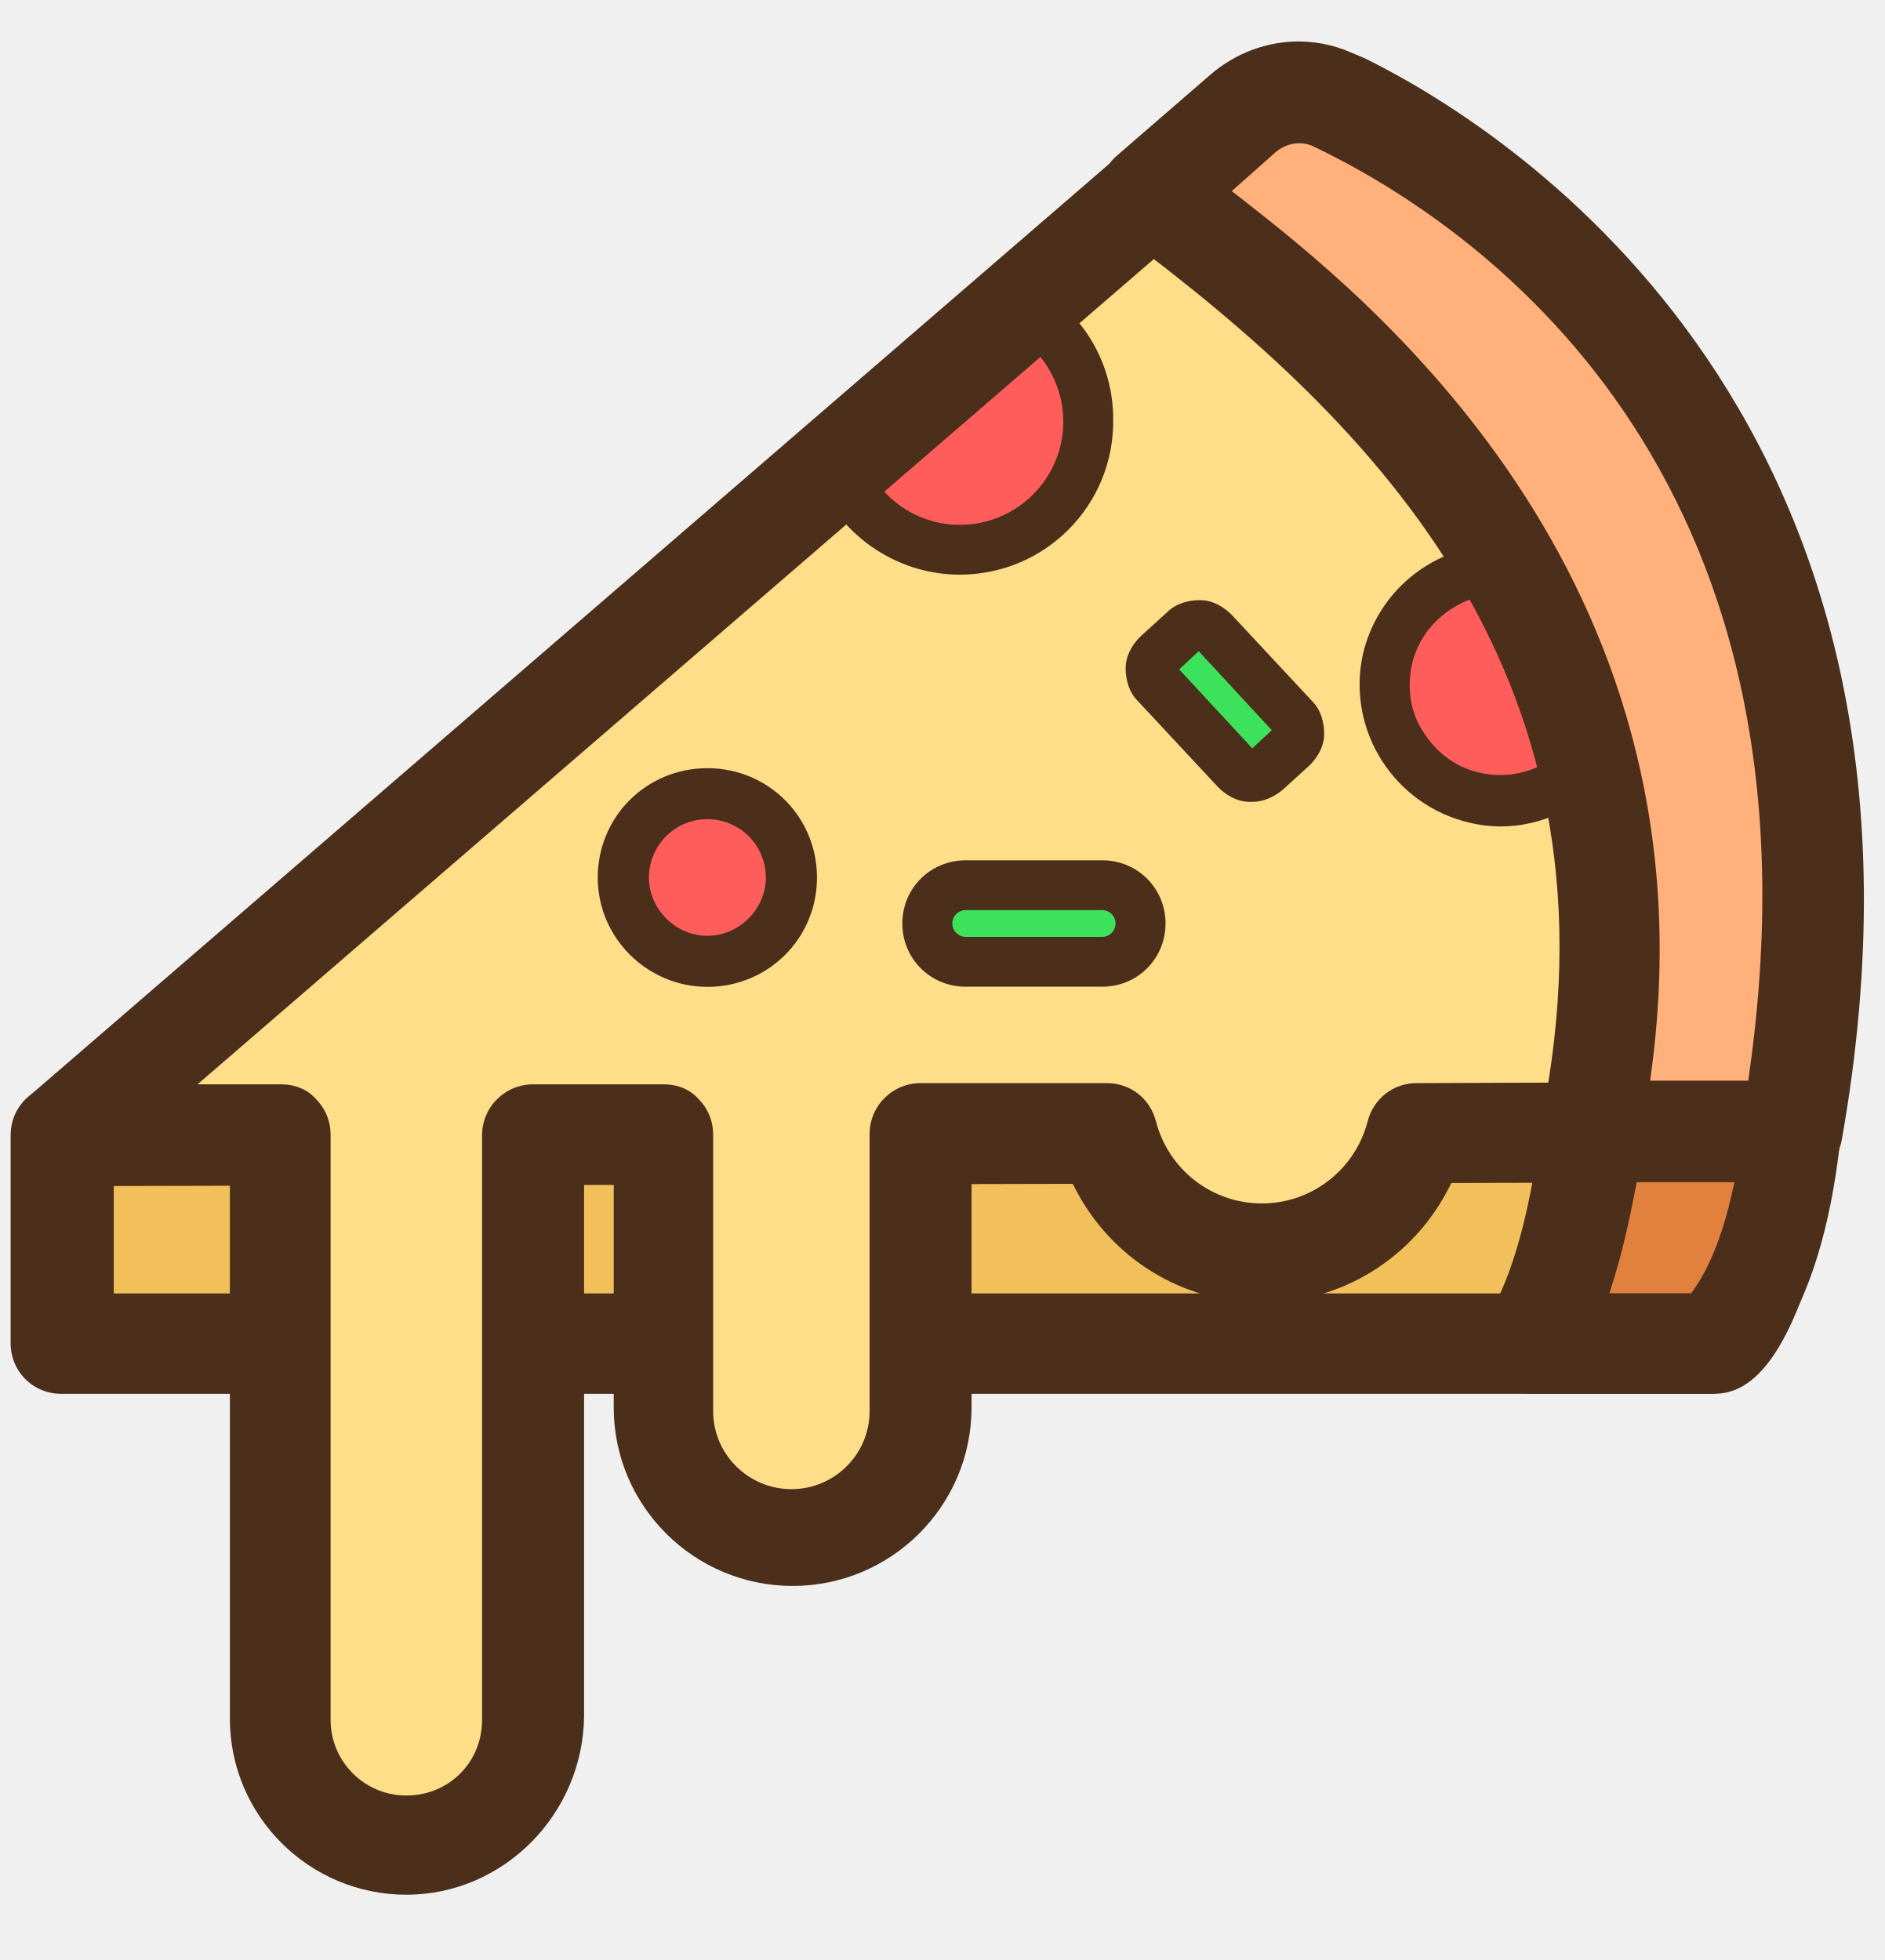
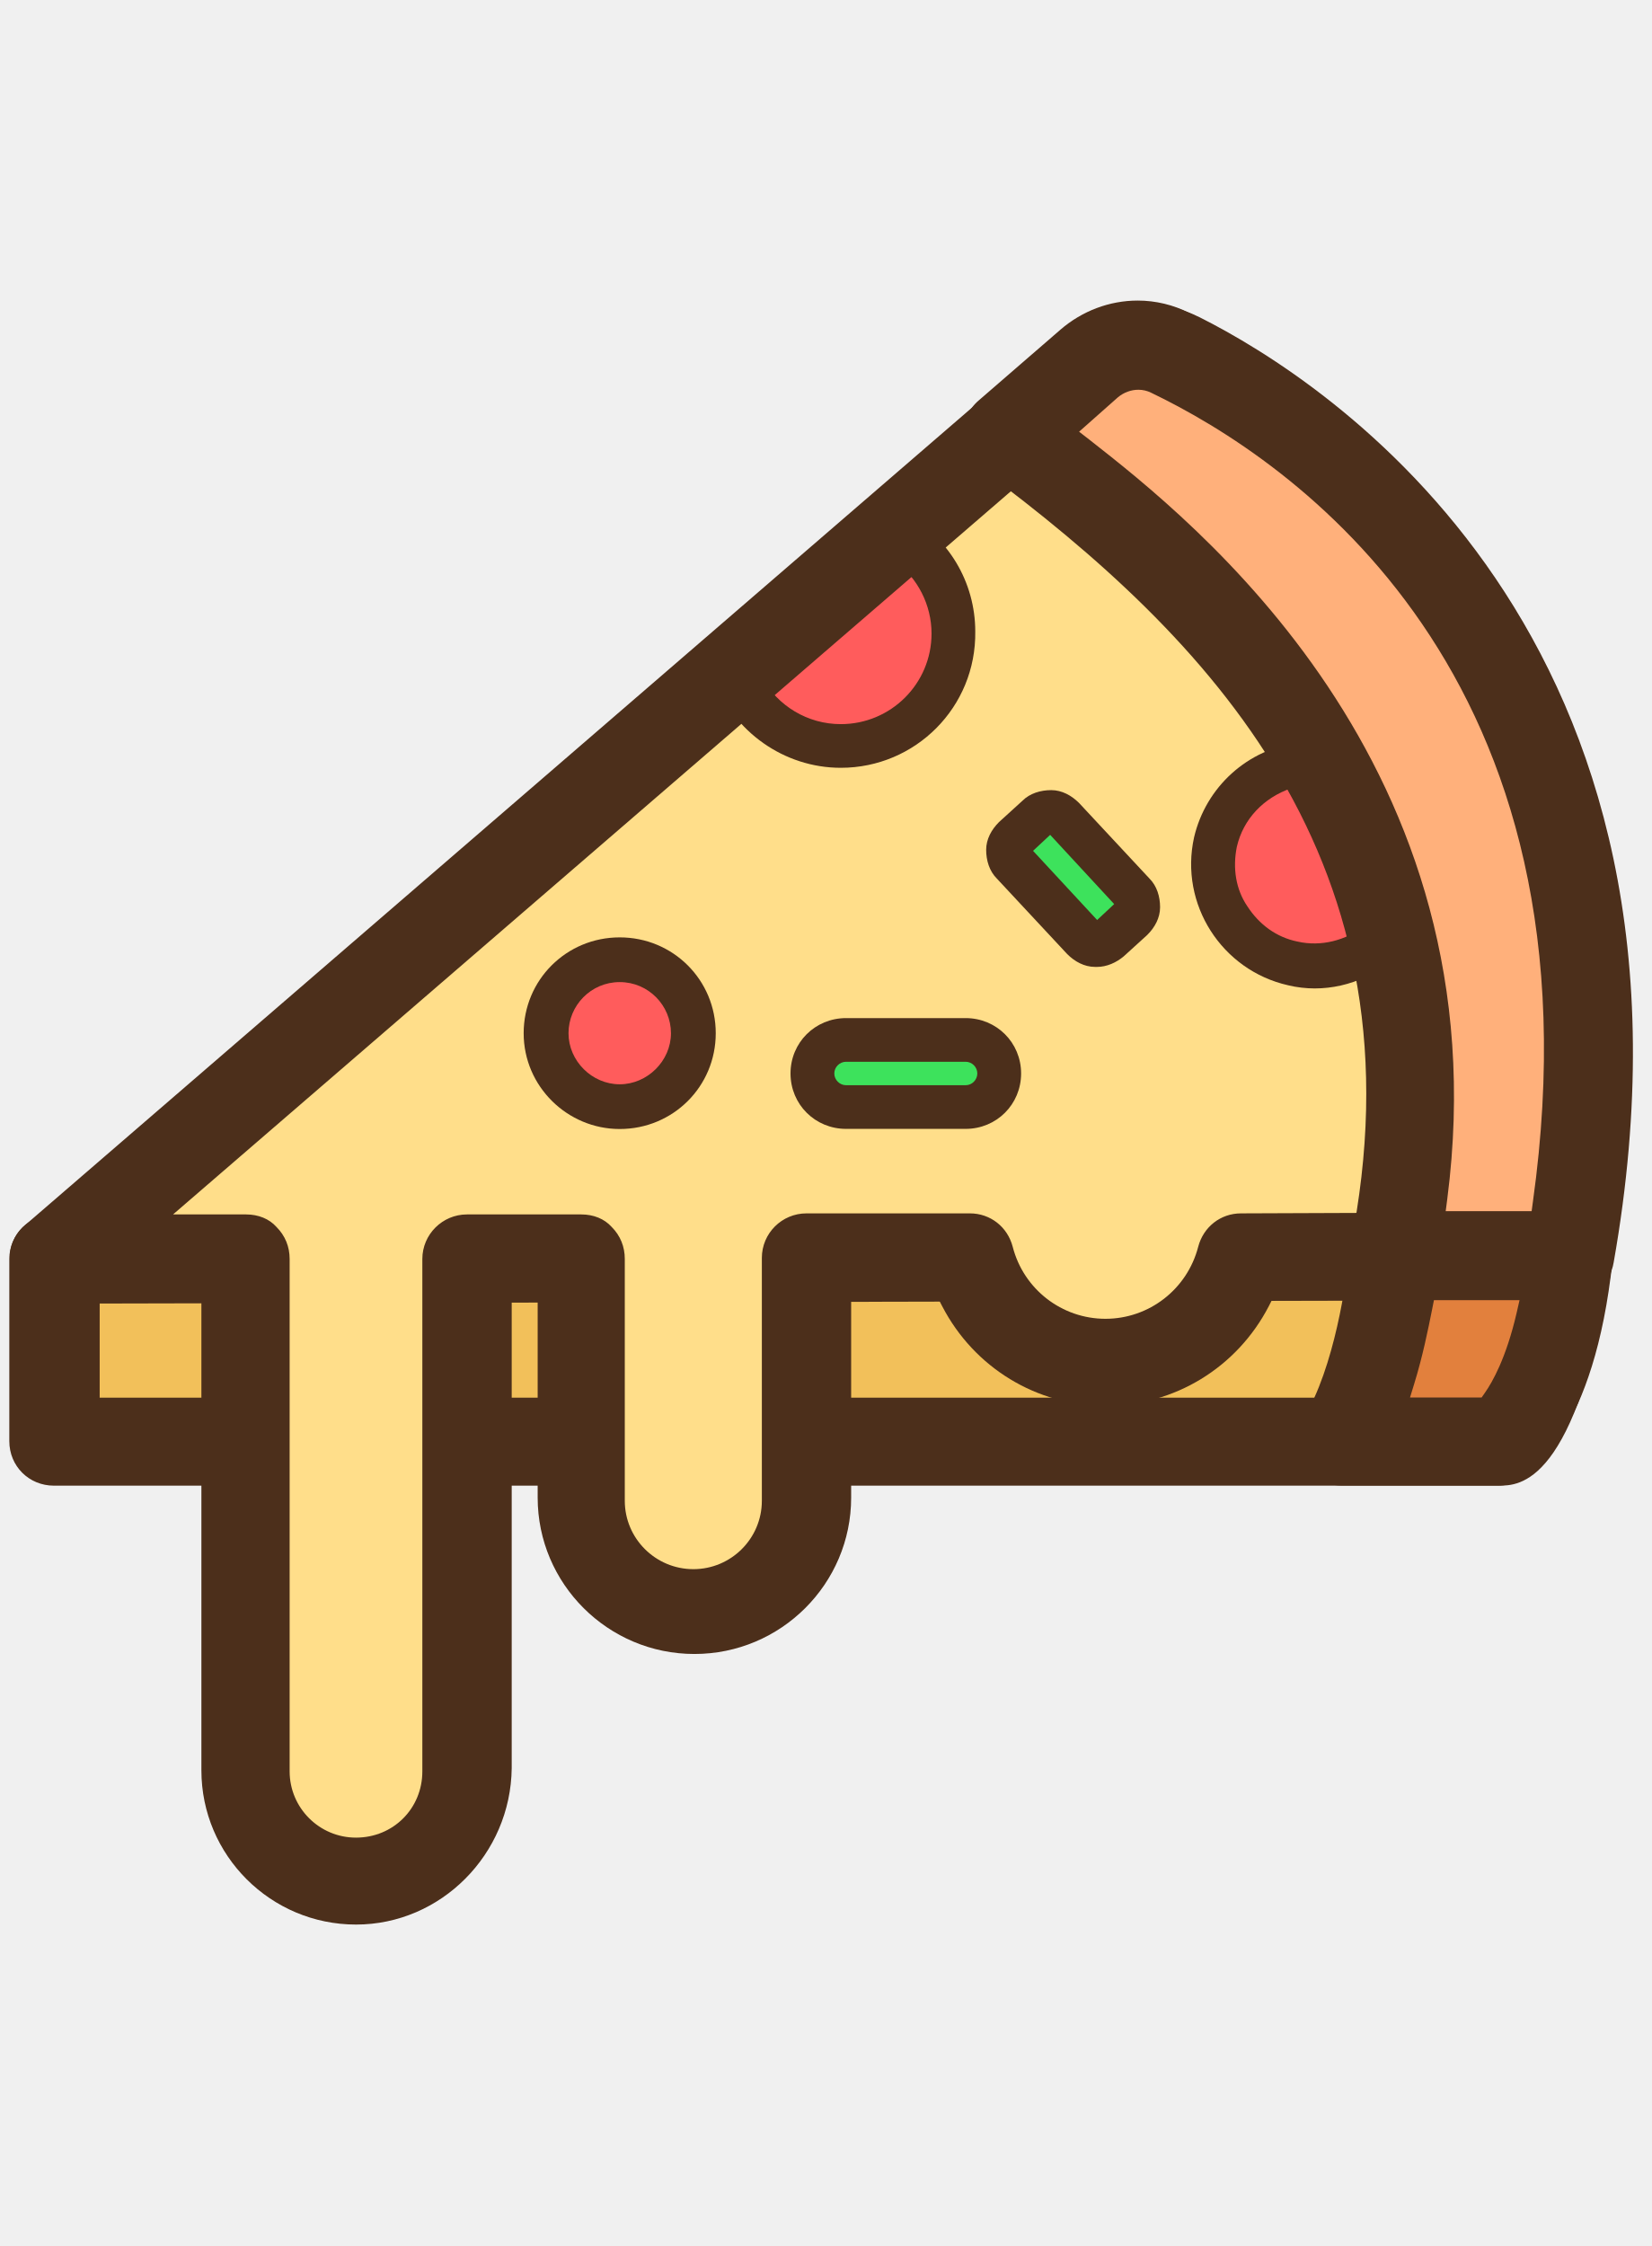
- <svg xmlns="http://www.w3.org/2000/svg" width="25" height="26" viewBox="0 0 25 26" fill="none">
+ <svg xmlns="http://www.w3.org/2000/svg" width="25" height="34" viewBox="0 0 25 26" fill="none">
  <g id="Pizza" clip-path="url(#clip0_1_8979)">
    <path id="Vector" d="M0.815 15.058V17.815H22.669C23.283 17.815 23.752 15.009 23.752 15.009L0.815 15.058Z" fill="#F2C05A" />
    <path id="Vector_2" d="M0.816 18.49C0.438 18.49 0.141 18.194 0.141 17.816V15.058C0.141 14.687 0.444 14.384 0.816 14.384L23.769 14.335C23.96 14.335 24.157 14.426 24.272 14.566C24.403 14.723 24.454 14.915 24.416 15.107C23.855 18.49 23.006 18.49 22.686 18.49H0.816ZM22.481 17.158L22.526 17.067C22.628 16.862 22.747 16.5 22.91 15.891L22.965 15.684L1.509 15.733V17.158H1.673H22.481Z" fill="#4C2F1B" />
    <path id="Vector_3" d="M17.867 1.413C17.399 1.171 16.817 1.236 16.429 1.591L0.831 15.056H3.741V22.812C3.741 23.732 4.484 24.473 5.405 24.473C6.327 24.473 7.07 23.732 7.07 22.812V15.056H8.8V18.716C8.8 19.652 9.575 20.426 10.513 20.426C11.45 20.426 12.226 19.652 12.226 18.716V15.056H14.7C14.942 15.975 15.767 16.652 16.752 16.652C17.738 16.652 18.579 15.975 18.805 15.056L23.784 15.04C25.351 6.122 19.985 2.478 17.867 1.413Z" fill="#FFDE8A" />
    <path id="Vector_4" d="M12.728 7.284C13.682 7.284 14.442 6.526 14.442 5.575C14.442 4.914 14.07 4.365 13.537 4.075L11.128 6.155C11.371 6.816 11.985 7.284 12.728 7.284Z" fill="#FF5C5C" />
    <path id="Vector_5" d="M12.729 7.623C11.872 7.623 11.097 7.075 10.806 6.269C10.757 6.14 10.789 5.995 10.902 5.898L13.31 3.818C13.407 3.721 13.569 3.705 13.682 3.769C14.361 4.124 14.765 4.818 14.765 5.559C14.781 6.704 13.86 7.623 12.729 7.623ZM11.533 6.253C11.775 6.688 12.228 6.962 12.729 6.962C13.488 6.962 14.103 6.349 14.103 5.591C14.103 5.156 13.893 4.753 13.553 4.495L11.533 6.253Z" fill="#4C2F1B" />
    <path id="Vector_6" d="M18.402 8.751C18.208 9.573 18.742 10.412 19.566 10.589C20.148 10.718 20.713 10.508 21.069 10.089L19.711 7.558C19.081 7.638 18.548 8.09 18.402 8.751Z" fill="#FF5C5C" />
    <path id="Vector_7" d="M19.904 10.963C19.775 10.963 19.63 10.947 19.501 10.915C18.499 10.689 17.852 9.69 18.078 8.674C18.256 7.916 18.886 7.335 19.678 7.239C19.808 7.223 19.953 7.287 20.018 7.416L21.375 9.931C21.44 10.06 21.424 10.205 21.327 10.302C20.955 10.721 20.438 10.963 19.904 10.963ZM18.725 8.819C18.66 9.141 18.709 9.464 18.886 9.722C19.064 9.995 19.323 10.189 19.646 10.254C20.001 10.334 20.373 10.238 20.664 10.012L19.549 7.932C19.129 8.077 18.822 8.399 18.725 8.819Z" fill="#4C2F1B" />
    <path id="Vector_8" d="M5.39 25.134C4.099 25.134 3.049 24.087 3.049 22.799V15.716H0.815C0.527 15.716 0.284 15.546 0.196 15.281C0.089 15.014 0.167 14.72 0.387 14.54L15.988 1.072C16.349 0.764 16.808 0.594 17.278 0.594C17.588 0.594 17.886 0.665 18.166 0.805C20.06 1.757 26.111 5.605 24.43 15.111C24.379 15.43 24.094 15.668 23.767 15.668L19.254 15.685L19.209 15.773C18.727 16.703 17.78 17.281 16.736 17.281C15.693 17.281 14.746 16.703 14.264 15.773L14.218 15.684H12.886V18.671C12.886 19.976 11.822 21.038 10.513 21.038C9.205 21.038 8.14 19.976 8.14 18.671V15.684H7.747V22.767C7.732 24.071 6.674 25.134 5.39 25.134ZM17.261 1.944C17.109 1.944 16.968 1.998 16.854 2.099L2.62 14.384H3.725C3.912 14.384 4.076 14.451 4.184 14.572C4.317 14.705 4.385 14.871 4.385 15.059V22.815C4.385 23.368 4.835 23.818 5.389 23.818C5.953 23.818 6.394 23.378 6.394 22.815V15.058C6.394 14.687 6.698 14.384 7.07 14.384H8.8C8.987 14.384 9.15 14.451 9.259 14.572C9.392 14.705 9.459 14.871 9.459 15.059V18.719C9.459 19.29 9.925 19.754 10.497 19.754C11.069 19.754 11.534 19.29 11.534 18.719V15.042C11.534 14.67 11.837 14.368 12.21 14.368H14.683C14.992 14.368 15.253 14.571 15.332 14.874C15.497 15.516 16.075 15.964 16.736 15.964C17.397 15.964 17.974 15.516 18.14 14.874C18.219 14.572 18.48 14.368 18.788 14.368L23.199 14.351L23.218 14.211C24.32 6.347 19.625 3.06 17.555 2.011C17.454 1.966 17.358 1.944 17.261 1.944Z" fill="#4C2F1B" />
    <path id="Vector_9" d="M23.768 15.009C25.385 5.929 19.759 2.332 17.739 1.348C17.334 1.155 16.849 1.219 16.51 1.51L15.281 2.574C17.965 4.574 22.475 8.268 21.101 15.025L23.768 15.009Z" fill="#FFB07B" />
    <path id="Vector_10" d="M21.104 15.685C20.908 15.685 20.713 15.592 20.584 15.437C20.456 15.283 20.402 15.076 20.441 14.881C21.625 9.044 18.287 5.652 14.866 3.105C14.704 2.993 14.606 2.804 14.592 2.581C14.58 2.381 14.664 2.189 14.824 2.056L16.055 0.99C16.384 0.706 16.799 0.55 17.225 0.55C17.496 0.55 17.766 0.615 18.007 0.738C19.941 1.679 26.112 5.495 24.402 15.127C24.351 15.446 24.066 15.685 23.739 15.685H21.104ZM17.235 1.9C17.123 1.9 17.013 1.941 16.925 2.014L16.337 2.535L16.493 2.656C18.043 3.871 22.762 7.568 21.911 14.15L21.887 14.335H23.188L23.207 14.194C24.329 6.18 19.537 2.957 17.425 1.944C17.369 1.916 17.302 1.9 17.235 1.9Z" fill="#4C2F1B" />
    <path id="Vector_11" d="M21.102 15.009C21.102 15.009 20.956 16.783 20.31 17.815H22.685C22.685 17.815 23.526 17.363 23.768 15.009H21.102Z" fill="#E2803D" />
    <path id="Vector_12" d="M20.308 18.488C20.06 18.488 19.842 18.358 19.727 18.14C19.605 17.925 19.61 17.668 19.737 17.465C20.202 16.709 20.394 15.366 20.424 14.955C20.449 14.615 20.74 14.349 21.085 14.349H23.752C23.95 14.349 24.127 14.427 24.239 14.563C24.38 14.718 24.438 14.896 24.413 15.082C24.139 17.674 23.171 18.31 22.98 18.411C22.902 18.461 22.792 18.488 22.685 18.488H20.308ZM21.683 15.814C21.619 16.133 21.539 16.531 21.412 16.943L21.347 17.155H22.431L22.48 17.085C22.592 16.926 22.802 16.559 22.959 15.883L23.005 15.682H21.709L21.683 15.814Z" fill="#4C2F1B" />
    <path id="Vector_13" d="M8.269 11.639C8.269 12.253 8.768 12.751 9.384 12.751C9.999 12.751 10.498 12.253 10.498 11.639C10.498 11.025 9.999 10.527 9.384 10.527C8.768 10.527 8.269 11.025 8.269 11.639Z" fill="#FF5C5C" />
    <path id="Vector_14" d="M9.382 13.091C8.591 13.091 7.928 12.447 7.928 11.641C7.928 10.835 8.574 10.19 9.382 10.19C10.19 10.19 10.836 10.835 10.836 11.641C10.836 12.447 10.19 13.091 9.382 13.091ZM9.382 10.867C8.946 10.867 8.607 11.222 8.607 11.641C8.607 12.06 8.962 12.414 9.382 12.414C9.802 12.414 10.158 12.059 10.158 11.641C10.158 11.222 9.819 10.867 9.382 10.867Z" fill="#4C2F1B" />
    <path id="Vector_15" d="M14.876 12.751H12.533C12.404 12.751 12.29 12.638 12.29 12.509V11.977C12.29 11.848 12.404 11.735 12.533 11.735H14.876C15.005 11.735 15.118 11.848 15.118 11.977V12.509C15.134 12.638 15.021 12.751 14.876 12.751Z" fill="#3DE25C" />
    <path id="Vector_16" d="M14.619 13.089H12.809C12.34 13.089 11.968 12.718 11.968 12.25C11.968 11.783 12.34 11.412 12.809 11.412H14.619C15.087 11.412 15.459 11.783 15.459 12.25C15.459 12.718 15.087 13.089 14.619 13.089ZM12.809 12.073C12.712 12.073 12.631 12.153 12.631 12.25C12.631 12.347 12.712 12.428 12.809 12.428H14.619C14.716 12.428 14.796 12.347 14.796 12.25C14.796 12.153 14.716 12.073 14.619 12.073H12.809Z" fill="#4C2F1B" />
    <path id="Vector_17" d="M16.492 10.315L15.248 8.961C15.2 8.912 15.2 8.832 15.248 8.783L15.814 8.268C15.862 8.219 15.943 8.219 15.992 8.268L17.236 9.622C17.284 9.67 17.284 9.751 17.236 9.799L16.67 10.315C16.638 10.363 16.541 10.363 16.492 10.315Z" fill="#3DE25C" />
    <path id="Vector_18" d="M16.61 10.637H16.578C16.416 10.637 16.27 10.556 16.157 10.443L15.091 9.299C14.978 9.186 14.93 9.025 14.93 8.864C14.93 8.703 15.011 8.558 15.124 8.445L15.479 8.122C15.592 8.009 15.754 7.961 15.915 7.961C16.077 7.961 16.222 8.042 16.335 8.154L17.402 9.299C17.515 9.412 17.563 9.573 17.563 9.734C17.563 9.895 17.483 10.04 17.369 10.153L17.014 10.476C16.901 10.572 16.755 10.637 16.61 10.637ZM15.64 8.88L16.61 9.927L16.868 9.686L15.899 8.638L15.64 8.88Z" fill="#4C2F1B" />
  </g>
  <defs>
    <clipPath id="clip0_1_8979">
      <rect width="24.582" height="24.582" fill="white" transform="translate(0.141113 0.550293)" />
    </clipPath>
  </defs>
</svg>
